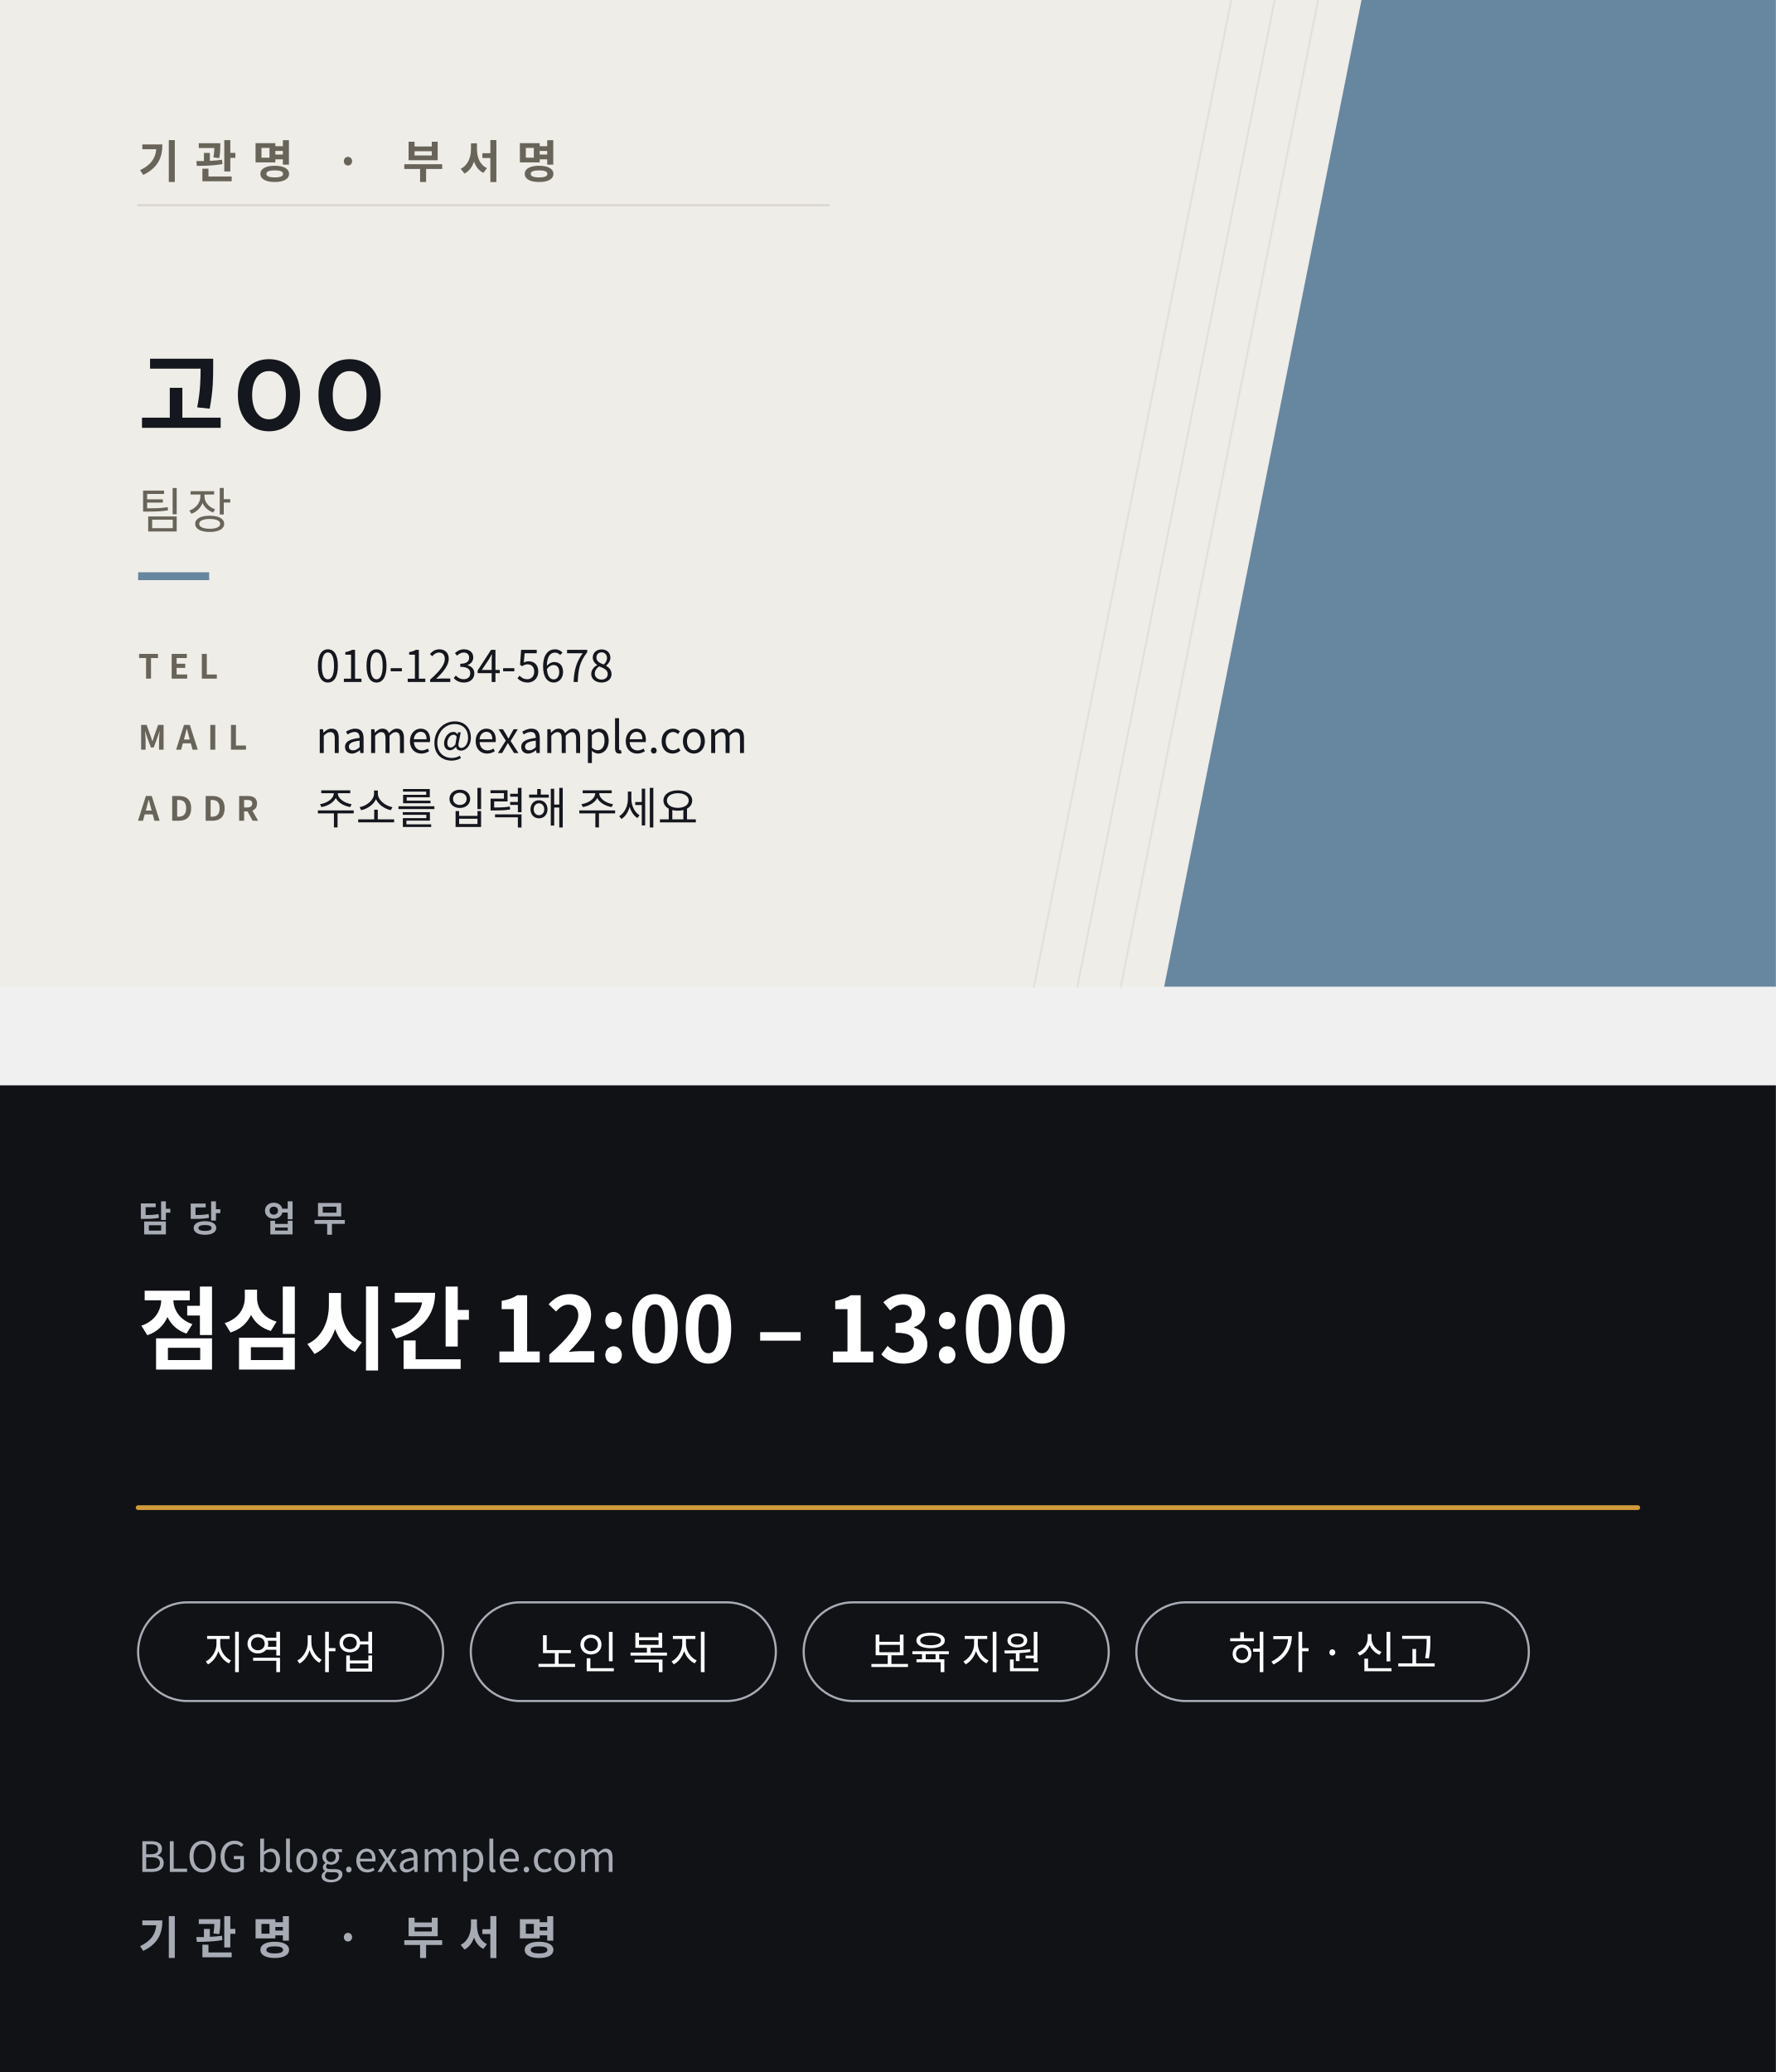
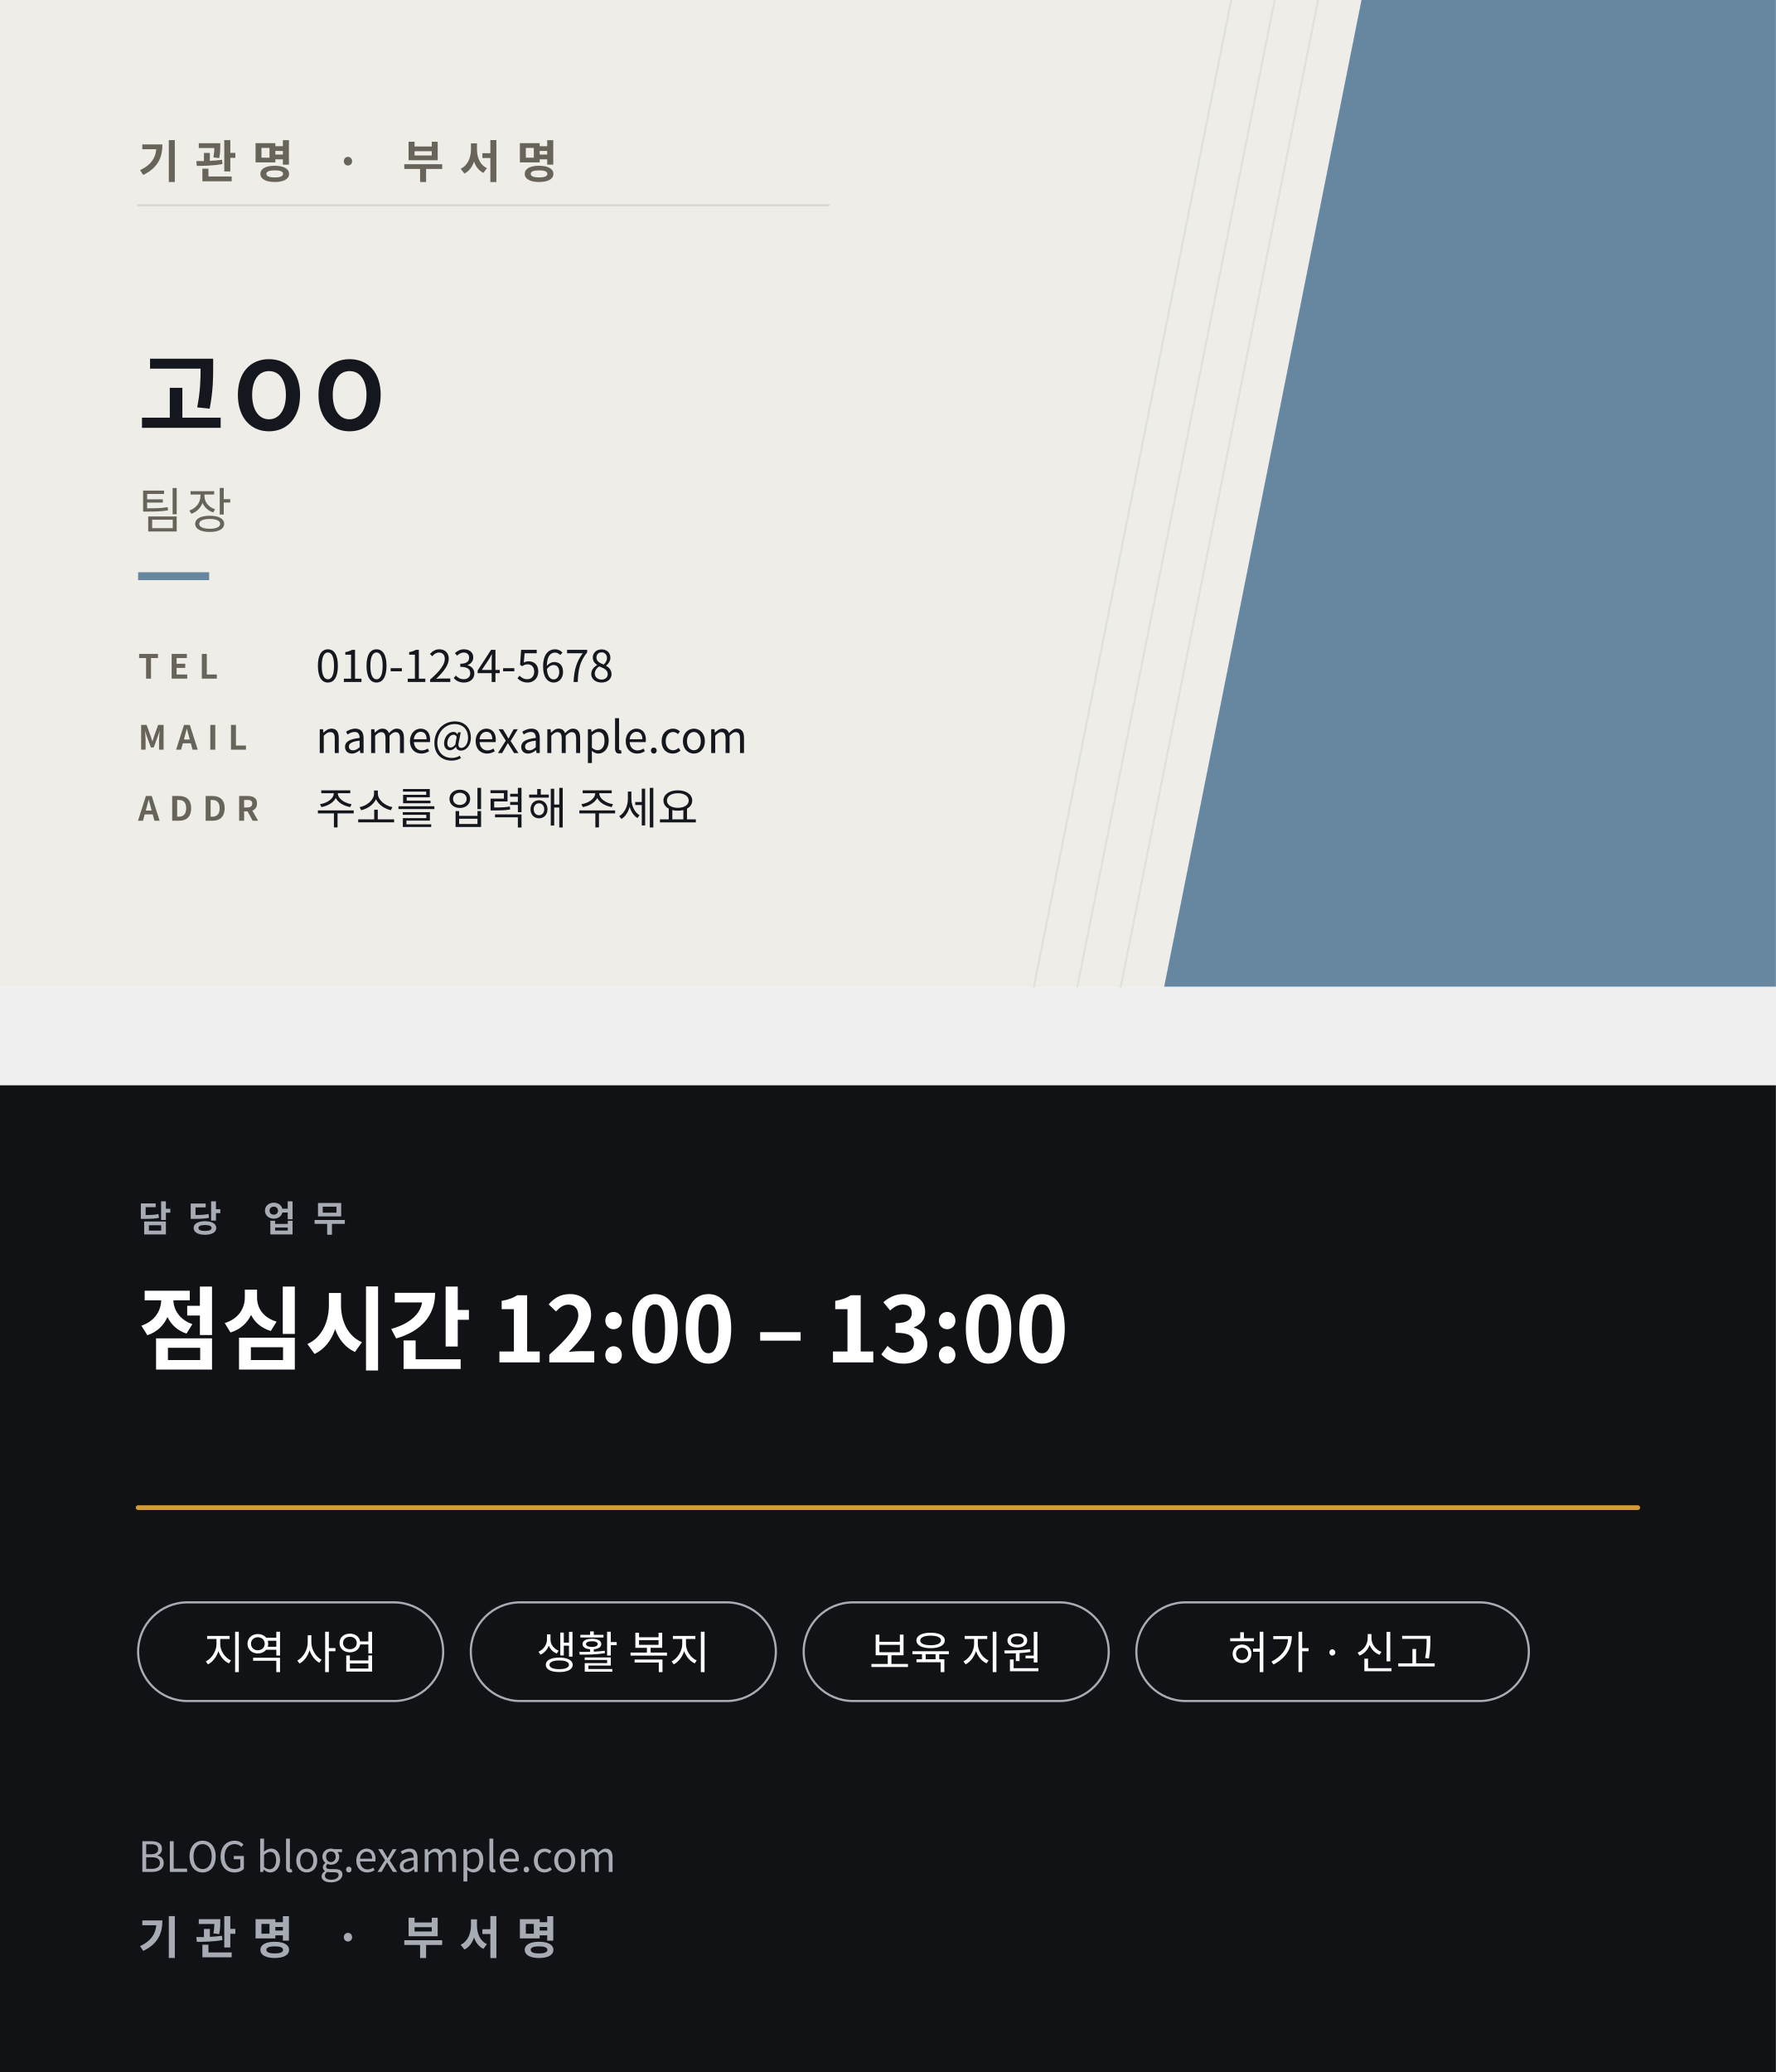
<svg xmlns="http://www.w3.org/2000/svg" width="90mm" height="105mm" viewBox="0 0 900 1050">
  <g id="front">
    <rect width="900" height="500" fill="#EFEDE8" />
    <polygon points="690,0 900,0 900,500 590,500" fill="#6787A0" />
    <line x1="668" y1="0" x2="568" y2="500" stroke="#DFE1DF" stroke-width="1" stroke-linecap="round" />
    <line x1="646" y1="0" x2="546" y2="500" stroke="#DFE1DF" stroke-width="1" stroke-linecap="round" />
    <line x1="624" y1="0" x2="524" y2="500" stroke="#DFE1DF" stroke-width="1" stroke-linecap="round" />
    <text font-family="Pretendard,'Noto Sans KR','Noto Sans CJK KR','Malgun Gothic','Apple SD Gothic Neo',sans-serif" font-size="22.9" font-weight="700" fill="#686459" text-anchor="start" letter-spacing="7.8">
      <tspan x="70" y="90.2">기관명 · 부서명</tspan>
    </text>
    <line x1="70" y1="104" x2="420" y2="104" stroke="#D9D5CD" stroke-width="1" stroke-linecap="round" />
    <text font-family="Pretendard,'Noto Sans KR','Noto Sans CJK KR','Malgun Gothic','Apple SD Gothic Neo',sans-serif" font-size="47.6" font-weight="700" fill="#14171D" text-anchor="start" letter-spacing="4.2">
      <tspan x="70" y="217.9">고OO</tspan>
    </text>
    <text font-family="Pretendard,'Noto Sans KR','Noto Sans CJK KR','Malgun Gothic','Apple SD Gothic Neo',sans-serif" font-size="24.7" font-weight="400" fill="#686459" text-anchor="start" letter-spacing="2.1">
      <tspan x="70" y="267.7">팀장</tspan>
    </text>
    <rect x="70" y="290" width="36" height="4" fill="#6787A0" />
    <text font-family="Pretendard,'Noto Sans KR','Noto Sans CJK KR','Malgun Gothic','Apple SD Gothic Neo',sans-serif" font-size="16.9" font-weight="700" fill="#686459" text-anchor="start" letter-spacing="4.9">
      <tspan x="70" y="343.9">TEL</tspan>
    </text>
    <text font-family="Pretendard,'Noto Sans KR','Noto Sans CJK KR','Malgun Gothic','Apple SD Gothic Neo',sans-serif" font-size="22.2" font-weight="400" fill="#14171D" text-anchor="start">
      <tspan x="160" y="345.6">010-1234-5678</tspan>
    </text>
    <text font-family="Pretendard,'Noto Sans KR','Noto Sans CJK KR','Malgun Gothic','Apple SD Gothic Neo',sans-serif" font-size="16.9" font-weight="700" fill="#686459" text-anchor="start" letter-spacing="4.9">
      <tspan x="70" y="379.9">MAIL</tspan>
    </text>
    <text font-family="Pretendard,'Noto Sans KR','Noto Sans CJK KR','Malgun Gothic','Apple SD Gothic Neo',sans-serif" font-size="22.2" font-weight="400" fill="#14171D" text-anchor="start">
      <tspan x="160" y="381.6">name@example.com</tspan>
    </text>
    <text font-family="Pretendard,'Noto Sans KR','Noto Sans CJK KR','Malgun Gothic','Apple SD Gothic Neo',sans-serif" font-size="16.9" font-weight="700" fill="#686459" text-anchor="start" letter-spacing="4.9">
      <tspan x="70" y="415.9">ADDR</tspan>
    </text>
    <text font-family="Pretendard,'Noto Sans KR','Noto Sans CJK KR','Malgun Gothic','Apple SD Gothic Neo',sans-serif" font-size="22.2" font-weight="400" fill="#14171D" text-anchor="start">
      <tspan x="160" y="417.6">주소를 입력해 주세요</tspan>
    </text>
  </g>
  <g id="back" transform="translate(0 550)">
    <rect width="900" height="500" fill="#101216" />
    <text font-family="Pretendard,'Noto Sans KR','Noto Sans CJK KR','Malgun Gothic','Apple SD Gothic Neo',sans-serif" font-size="18.3" font-weight="700" fill="#A7ABB4" text-anchor="start" letter-spacing="8.5">
      <tspan x="70" y="74.1">담당 업무</tspan>
    </text>
    <text font-family="Pretendard,'Noto Sans KR','Noto Sans CJK KR','Malgun Gothic','Apple SD Gothic Neo',sans-serif" font-size="45.9" font-weight="700" fill="#FFFFFF" text-anchor="start">
      <tspan x="70" y="140.4">점심시간 12:00 – 13:00</tspan>
    </text>
    <line x1="70" y1="214" x2="830" y2="214" stroke="#D19A3A" stroke-width="2.4" stroke-linecap="round" />
    <rect x="70" y="262" width="154.6" height="50" rx="25" fill="none" stroke="#A7ABB4" stroke-width="1.1" stroke-linejoin="round" />
    <text font-family="Pretendard,'Noto Sans KR','Noto Sans CJK KR','Malgun Gothic','Apple SD Gothic Neo',sans-serif" font-size="22.6" font-weight="400" fill="#FFFFFF" text-anchor="middle">
      <tspan x="147.3" y="295.6">지역 사업</tspan>
    </text>
    <rect x="238.6" y="262" width="154.6" height="50" rx="25" fill="none" stroke="#A7ABB4" stroke-width="1.1" stroke-linejoin="round" />
    <text font-family="Pretendard,'Noto Sans KR','Noto Sans CJK KR','Malgun Gothic','Apple SD Gothic Neo',sans-serif" font-size="22.6" font-weight="400" fill="#FFFFFF" text-anchor="middle">
-       <tspan x="315.9" y="295.6">노인 복지</tspan>
+       <tspan x="315.9" y="295.6">생활 복지</tspan>
    </text>
    <rect x="407.3" y="262" width="154.6" height="50" rx="25" fill="none" stroke="#A7ABB4" stroke-width="1.1" stroke-linejoin="round" />
    <text font-family="Pretendard,'Noto Sans KR','Noto Sans CJK KR','Malgun Gothic','Apple SD Gothic Neo',sans-serif" font-size="22.6" font-weight="400" fill="#FFFFFF" text-anchor="middle">
      <tspan x="484.6" y="295.6">보육 지원</tspan>
    </text>
    <rect x="575.9" y="262" width="198.9" height="50" rx="25" fill="none" stroke="#A7ABB4" stroke-width="1.1" stroke-linejoin="round" />
    <text font-family="Pretendard,'Noto Sans KR','Noto Sans CJK KR','Malgun Gothic','Apple SD Gothic Neo',sans-serif" font-size="22.6" font-weight="400" fill="#FFFFFF" text-anchor="middle">
      <tspan x="675.3" y="295.6">허가 · 신고</tspan>
    </text>
    <text font-family="Pretendard,'Noto Sans KR','Noto Sans CJK KR','Malgun Gothic','Apple SD Gothic Neo',sans-serif" font-size="21.2" font-weight="400" fill="#A7ABB4" text-anchor="start">
      <tspan x="70" y="398.6">BLOG   blog.example.com</tspan>
    </text>
    <text font-family="Pretendard,'Noto Sans KR','Noto Sans CJK KR','Malgun Gothic','Apple SD Gothic Neo',sans-serif" font-size="22.9" font-weight="700" fill="#A7ABB4" text-anchor="start" letter-spacing="7.8">
      <tspan x="70" y="440.2">기관명 · 부서명</tspan>
    </text>
  </g>
</svg>
